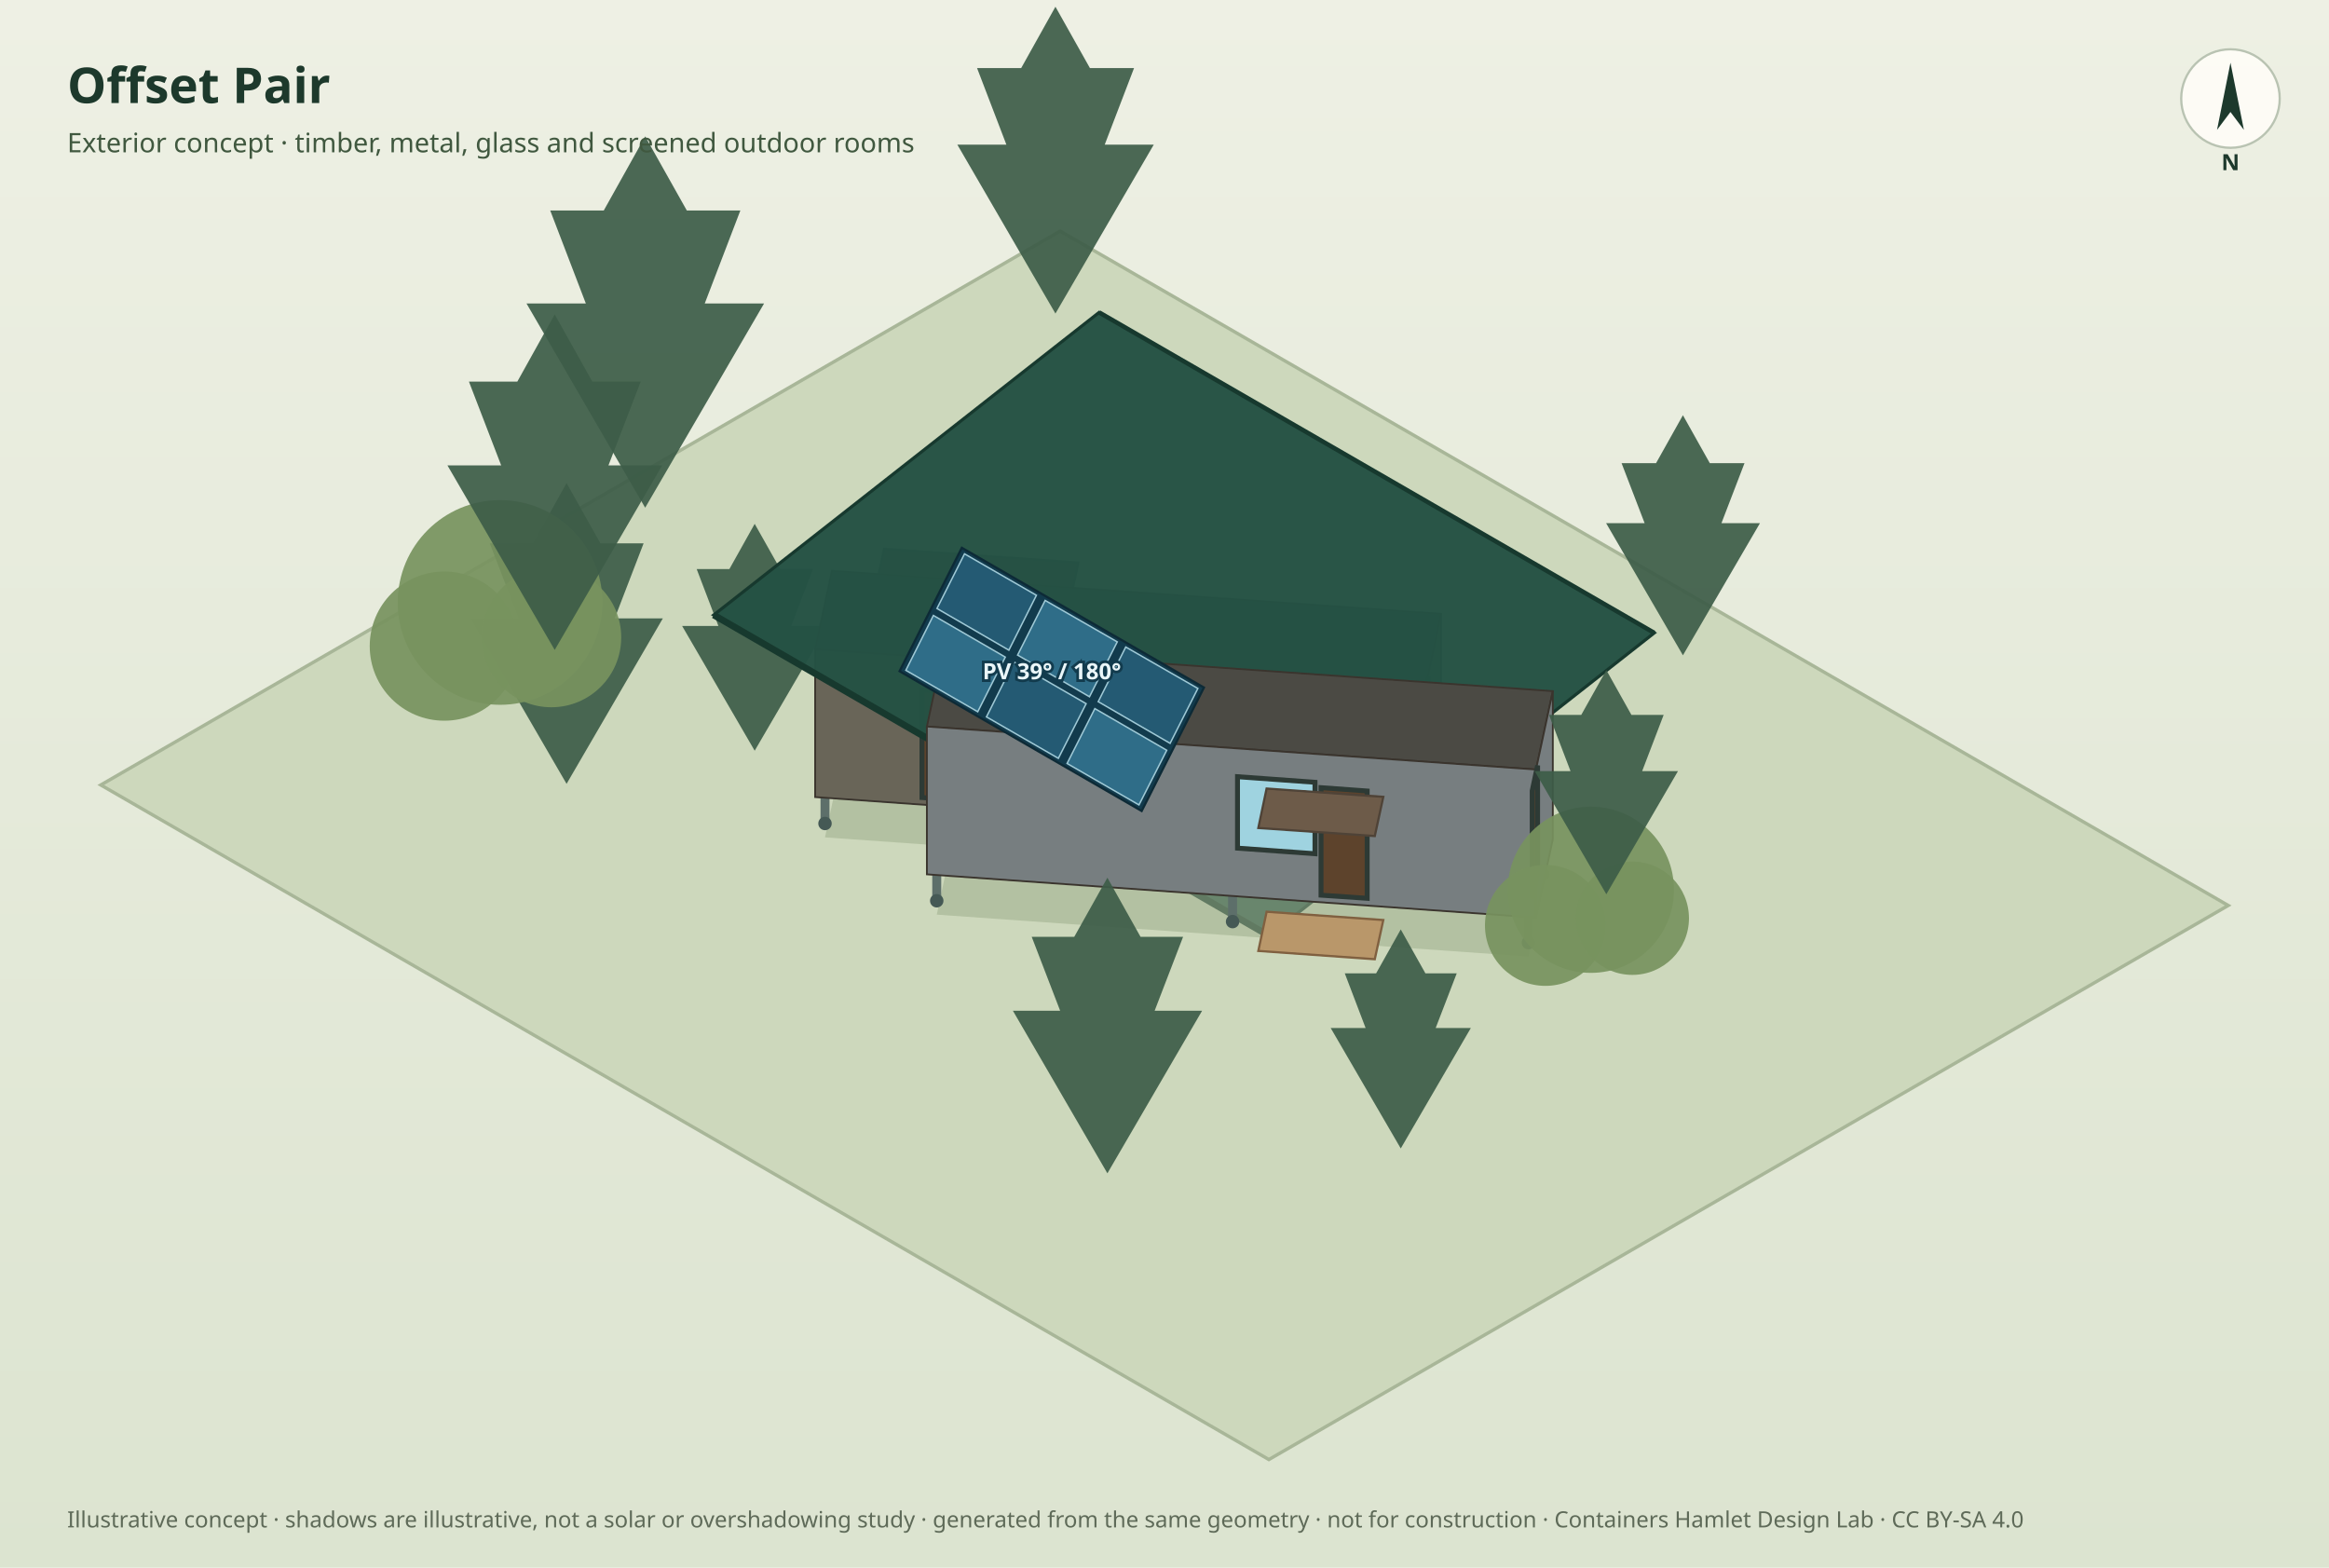
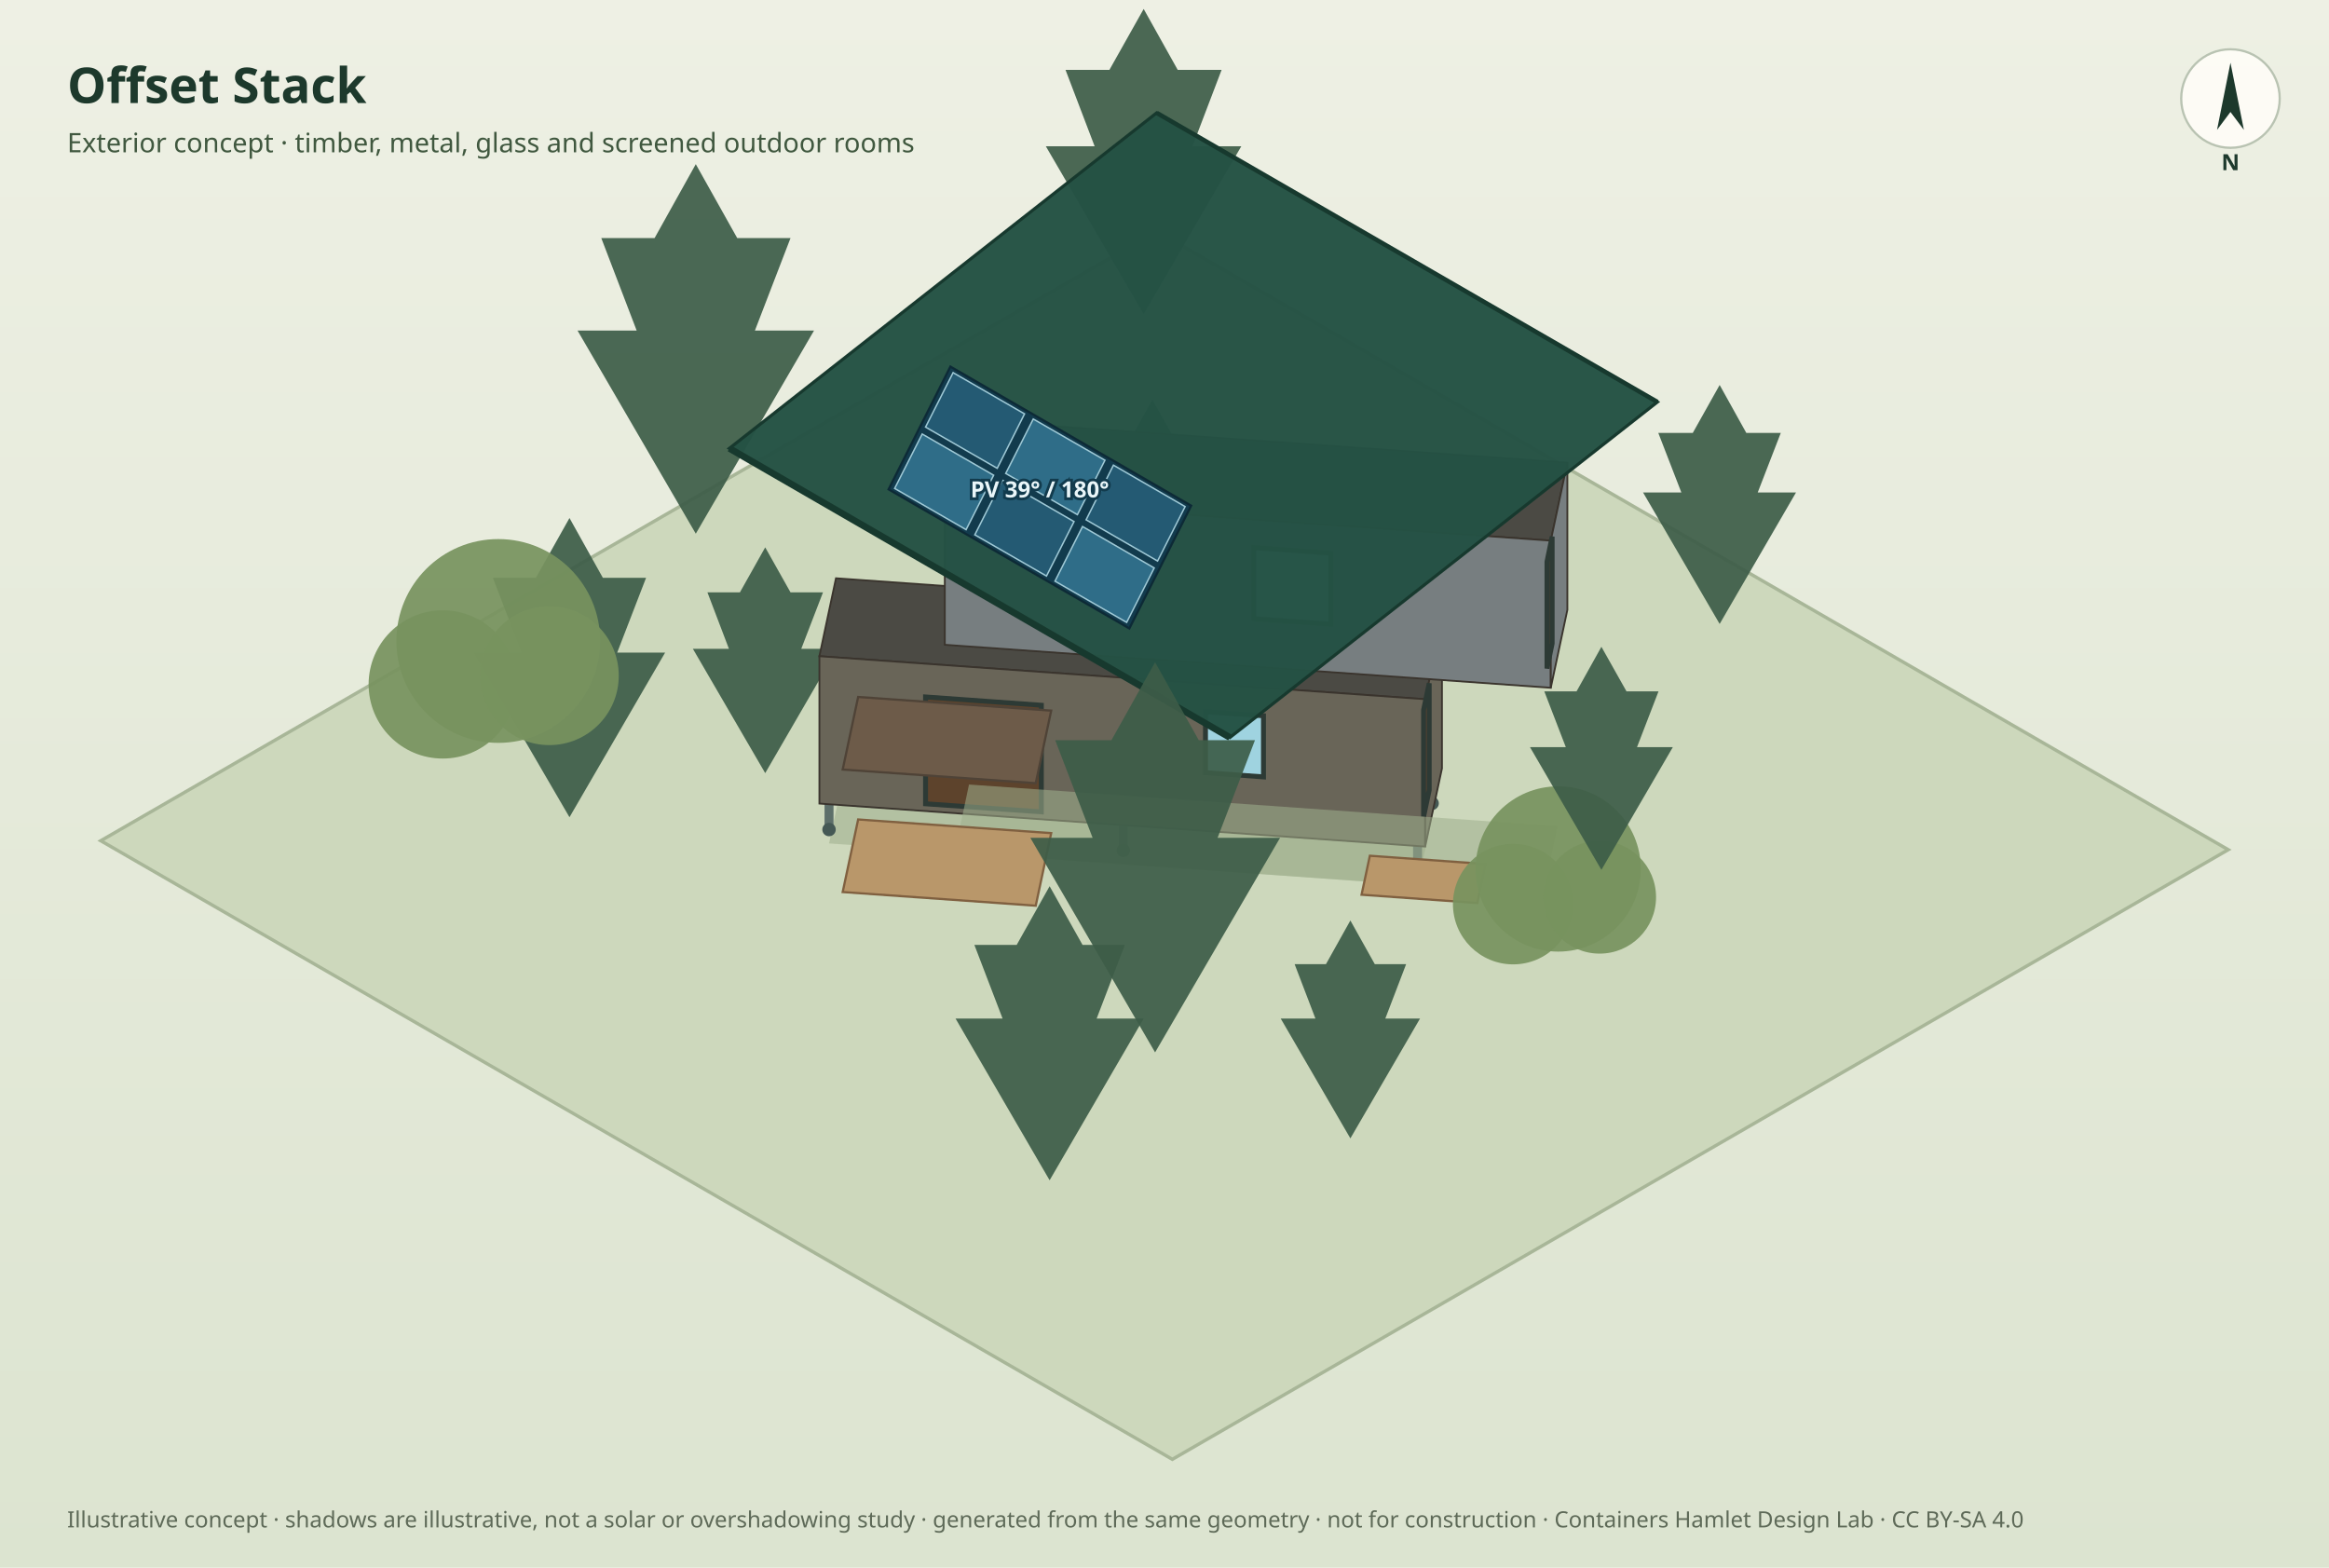
- <svg xmlns="http://www.w3.org/2000/svg" viewBox="0 0 1040 700" role="img" aria-labelledby="concept-hamlet-offset-stack-site-facing-t concept-hamlet-offset-stack-site-facing-d" data-plan-scale="17.8" data-plan-width="1040">
+ <svg xmlns="http://www.w3.org/2000/svg" viewBox="0 0 1040 700" role="img" aria-labelledby="concept-hamlet-offset-stack-site-facing-t concept-hamlet-offset-stack-site-facing-d" data-plan-scale="17.7" data-plan-width="1040">
  <defs>
    <linearGradient id="concept-hamlet-offset-stack-site-facing-sky" x1="0" y1="0" x2="0" y2="1">
      <stop offset="0" stop-color="#eef0e4" />
      <stop offset="1" stop-color="#dce4d0" />
    </linearGradient>
  </defs>
  <rect width="1040" height="700" fill="url(#concept-hamlet-offset-stack-site-facing-sky)" />
-   <path d="M473.4 103.2L995 404.3L566.6 651.7L45 350.5Z" fill="#cdd8bc" stroke="#a8b698" stroke-width="1.5" />
+   <path d="M516.5 103.2L995 379.4L523.5 651.6L45 375.4Z" fill="#cdd8bc" stroke="#a8b698" stroke-width="1.5" />
  <g fill="#3d5d48" fill-opacity="0.92">
-     <path d="M288.1 226.7L341.2 135.5L314.7 135.5L330.6 94L306.7 94L288.1 60.9L269.6 94L245.7 94L261.6 135.5L235.1 135.5Z" />
+     <path d="M310.7 238.3L363.5 147.6L337.1 147.6L353 106.3L329.2 106.3L310.7 73.3L292.3 106.3L268.5 106.3L284.3 147.6L257.9 147.6Z" />
  </g>
  <g fill="#3d5d48" fill-opacity="0.92">
-     <path d="M751.5 292.6L785.9 233.6L768.7 233.6L779 206.8L763.5 206.8L751.5 185.4L739.5 206.8L724.1 206.8L734.4 233.6L717.2 233.6Z" />
+     <path d="M767.9 278.6L802 219.9L784.9 219.9L795.2 193.3L779.8 193.3L767.9 171.9L755.9 193.3L740.5 193.3L750.8 219.9L733.7 219.9Z" />
  </g>
  <g fill="#3d5d48" fill-opacity="0.92">
-     <path d="M253 350L296 276.1L274.5 276.1L287.4 242.6L268.1 242.6L253 215.7L238 242.6L218.7 242.6L231.6 276.1L210.1 276.1Z" />
+     <path d="M254.3 364.9L297 291.4L275.6 291.4L288.5 258L269.2 258L254.3 231.3L239.3 258L220.1 258L232.9 291.4L211.5 291.4Z" />
+   </g>
+   <g fill="#3d5d48" fill-opacity="0.92">
+     <path d="M510.7 140.2L554.3 65.3L532.5 65.3L545.5 31.2L525.9 31.2L510.7 4L495.4 31.2L475.8 31.2L488.8 65.3L467 65.3Z" />
+   </g>
+   <g fill="#3d5d48" fill-opacity="0.92">
+     <path d="M341.7 345.2L373.9 289.7L357.8 289.7L367.5 264.5L353 264.5L341.7 244.4L330.4 264.5L315.9 264.5L325.5 289.7L309.4 289.7Z" />
+   </g>
+   <g fill="#3d5d48" fill-opacity="0.92">
+     <path d="M514.6 265.5L542.5 217.6L528.6 217.6L536.9 195.9L524.4 195.9L514.6 178.5L504.9 195.9L492.3 195.9L500.7 217.6L486.8 217.6Z" />
+   </g>
+   <path d="M376.7 346.3 639.5 364.9 633 395.3 370.2 376.6Z" fill="#9eae8d" fill-opacity="0.55" />
+   <line x1="376.7" y1="340.1" x2="376.7" y2="326.5" stroke="#5d6f6a" stroke-width="4" />
+   <circle cx="376.7" cy="340.1" r="3" fill="#455955" />
+   <line x1="639.5" y1="358.7" x2="639.5" y2="345.1" stroke="#5d6f6a" stroke-width="4" />
+   <circle cx="639.5" cy="358.7" r="3" fill="#455955" />
+   <line x1="633" y1="389.1" x2="633" y2="375.4" stroke="#5d6f6a" stroke-width="4" />
+   <circle cx="633" cy="389.1" r="3" fill="#455955" />
+   <line x1="370.2" y1="370.4" x2="370.2" y2="356.8" stroke="#5d6f6a" stroke-width="4" />
+   <circle cx="370.2" cy="370.4" r="3" fill="#455955" />
+   <line x1="508.1" y1="349.4" x2="508.1" y2="335.8" stroke="#5d6f6a" stroke-width="4" />
+   <circle cx="508.1" cy="349.4" r="3" fill="#455955" />
+   <line x1="501.6" y1="379.7" x2="501.6" y2="366.1" stroke="#5d6f6a" stroke-width="4" />
+   <circle cx="501.6" cy="379.7" r="3" fill="#455955" />
+   <path d="M373.3 258.2 643.9 277.4 636.4 312.2 365.9 293Z" fill="#4b4a44" stroke="#3a342d" stroke-width="0.8" />
+   <path d="M365.9 358.8 636.4 378 636.4 312.2 365.9 293Z" fill="#696558" stroke="#3a342d" stroke-width="0.8" />
+   <path d="M643.9 343.1 636.4 378 636.4 312.2 643.9 277.4Z" fill="#696558" stroke="#3a342d" stroke-width="0.8" />
+   <path d="M413.3 358.9 465 362.5 465 314.9 413.3 311.2Z" fill="#5d432c" stroke="#2d3a35" stroke-width="2.2" />
+   <path d="M538.3 345 564.2 346.9 564.2 319.6 538.3 317.8Z" fill="#9fd3e0" stroke="#2d3a35" stroke-width="2.2" />
+   <path d="M638.2 352.8 635.7 364.6 635.7 317 638.2 305.1Z" fill="#5d432c" stroke="#2d3a35" stroke-width="2.2" />
+   <path d="M432.7 350.3 695.5 368.9 689.1 399.2 426.3 380.6Z" fill="#9eae8d" fill-opacity="0.55" />
+   <text x="560.9" y="212.1" text-anchor="middle" font-family="system-ui, sans-serif" font-size="10" font-weight="800" fill="#1d392c" stroke="#faf8f2" stroke-width="2.4" paint-order="stroke">M2 · LEVEL 2</text>
+   <path d="M429.3 187.4 699.9 206.6 692.5 241.4 421.9 222.2Z" fill="#4b4a44" stroke="#3a342d" stroke-width="0.8" />
+   <path d="M421.9 287.9 692.5 307.1 692.5 241.4 421.9 222.2Z" fill="#777e80" stroke="#3a342d" stroke-width="0.8" />
+   <path d="M699.9 272.3 692.5 307.1 692.5 241.4 699.9 206.6Z" fill="#777e80" stroke="#3a342d" stroke-width="0.8" />
+   <path d="M559.9 276.3 594.3 278.7 594.3 247 559.9 244.5Z" fill="#9fd3e0" stroke="#2d3a35" stroke-width="2.2" />
+   <path d="M693.1 287.3 690.8 298.5 690.8 250.8 693.1 239.6Z" fill="#5d432c" stroke="#2d3a35" stroke-width="2.2" />
+   <path d="M325.7 200.2 549.2 329.3 740.1 179.5 516.5 50.4Z" fill="#245244" fill-opacity="0.97" stroke="#17392e" stroke-width="1.4" />
+   <path d="M325.7 200.2 549.2 329.3" stroke="#17392e" stroke-width="3" />
+   <path d="M740.1 179.5 516.5 50.4" stroke="#17392e" stroke-width="2" />
+   <path d="M383.2 365.9 469.4 372 462.5 404.4 376.3 398.3Z" fill="#b9976a" stroke="#806040" stroke-width="1" />
+   <path d="M383.2 311.2 469.4 317.3 462.5 349.7 376.3 343.6Z" fill="#6d5b49" stroke="#4f4337" stroke-width="1" />
+   <path d="M611.7 382.1 663.4 385.8 659.7 403.2 608 399.5Z" fill="#b9976a" stroke="#806040" stroke-width="1" />
+   <path d="M396.8 218.5 504.3 280.6 531.9 225.8 424.4 163.7Z" fill="#123b4d" stroke="#0d2a36" stroke-width="1" />
+   <path d="M399.5 218.1 431.4 236.5 443.7 212.2 411.8 193.8Z" fill="#2f6d88" stroke="#9fc9d6" stroke-width="0.65" />
+   <path d="M435.3 238.8 467.3 257.2 479.6 232.9 447.6 214.4Z" fill="#245a73" stroke="#9fc9d6" stroke-width="0.65" />
+   <path d="M471.1 259.5 503.1 277.9 515.4 253.6 483.4 235.1Z" fill="#2f6d88" stroke="#9fc9d6" stroke-width="0.65" />
+   <path d="M413.3 190.7 445.3 209.1 457.5 184.8 425.6 166.4Z" fill="#245a73" stroke="#9fc9d6" stroke-width="0.65" />
+   <path d="M449.1 211.4 481.1 229.8 493.4 205.5 461.4 187.1Z" fill="#2f6d88" stroke="#9fc9d6" stroke-width="0.65" />
+   <path d="M485 232.1 516.9 250.5 529.2 226.2 497.2 207.7Z" fill="#245a73" stroke="#9fc9d6" stroke-width="0.65" />
+   <text x="464.3" y="222.1" text-anchor="middle" font-family="system-ui, sans-serif" font-size="10" font-weight="800" fill="#eaf6f9" stroke="#123b4d" stroke-width="2.4" paint-order="stroke">PV 39° / 180°</text>
+   <g fill="#3d5d48" fill-opacity="0.92">
+     <path d="M603 508.3L634.1 454.8L618.6 454.8L627.9 430.5L613.9 430.5L603 411L592.1 430.5L578.1 430.5L587.4 454.8L571.9 454.8Z" />
  </g>
  <g fill="#78935f" fill-opacity="0.92">
-     <circle cx="223.3" cy="269" r="45.7" />
-     <circle cx="198.4" cy="288.5" r="33.3" />
-     <circle cx="246.2" cy="284.6" r="31.2" />
+     <circle cx="695.8" cy="388" r="36.9" />
+     <circle cx="675.7" cy="403.7" r="26.9" />
+     <circle cx="714.3" cy="400.6" r="25.2" />
  </g>
  <g fill="#3d5d48" fill-opacity="0.92">
-     <path d="M471.3 140L515.2 64.6L493.3 64.6L506.4 30.4L486.7 30.4L471.3 3L456 30.4L436.3 30.4L449.4 64.6L427.5 64.6Z" />
+     <path d="M715.1 388.4L747 333.6L731 333.6L740.6 308.7L726.3 308.7L715.1 288.8L704 308.7L689.6 308.7L699.2 333.6L683.2 333.6Z" />
+   </g>
+   <g fill="#78935f" fill-opacity="0.92">
+     <circle cx="222.5" cy="286.2" r="45.5" />
+     <circle cx="197.7" cy="305.6" r="33.1" />
+     <circle cx="245.3" cy="301.7" r="31" />
  </g>
  <g fill="#3d5d48" fill-opacity="0.92">
-     <path d="M337 335.2L369.5 279.5L353.3 279.5L363 254.1L348.4 254.1L337 233.9L325.7 254.1L311.1 254.1L320.8 279.5L304.6 279.5Z" />
+     <path d="M468.7 527L510.7 454.8L489.7 454.8L502.3 421.9L483.4 421.9L468.7 395.7L454 421.9L435.1 421.9L447.7 454.8L426.7 454.8Z" />
  </g>
  <g fill="#3d5d48" fill-opacity="0.92">
-     <path d="M247.7 290.2L295.7 207.8L271.7 207.8L286.1 170.4L264.5 170.4L247.7 140.4L231 170.4L209.4 170.4L223.8 207.8L199.8 207.8Z" />
+     <path d="M515.8 469.9L571.6 374.1L543.7 374.1L560.4 330.5L535.3 330.5L515.8 295.7L496.3 330.5L471.2 330.5L487.9 374.1L460.1 374.1Z" />
  </g>
-   <path d="M394.8 300.1 481.5 306.2 474.6 338.8 387.9 332.6Z" fill="#b9976a" stroke="#806040" stroke-width="1" />
-   <path d="M394.8 245.1 481.5 251.2 474.6 283.8 387.9 277.6Z" fill="#6d5b49" stroke="#4f4337" stroke-width="1" />
-   <path d="M374.9 343.4 639.1 362.1 632.6 392.6 368.4 373.9Z" fill="#9eae8d" fill-opacity="0.55" />
-   <line x1="374.9" y1="337.2" x2="374.9" y2="323.5" stroke="#5d6f6a" stroke-width="4" />
-   <circle cx="374.9" cy="337.2" r="3" fill="#455955" />
-   <line x1="639.1" y1="355.9" x2="639.1" y2="342.2" stroke="#5d6f6a" stroke-width="4" />
-   <circle cx="639.1" cy="355.9" r="3" fill="#455955" />
-   <line x1="632.6" y1="386.4" x2="632.6" y2="372.7" stroke="#5d6f6a" stroke-width="4" />
-   <circle cx="632.6" cy="386.4" r="3" fill="#455955" />
-   <line x1="368.4" y1="367.7" x2="368.4" y2="354" stroke="#5d6f6a" stroke-width="4" />
-   <circle cx="368.4" cy="367.7" r="3" fill="#455955" />
-   <line x1="507" y1="346.5" x2="507" y2="332.8" stroke="#5d6f6a" stroke-width="4" />
-   <circle cx="507" cy="346.5" r="3" fill="#455955" />
-   <line x1="500.5" y1="377" x2="500.5" y2="363.3" stroke="#5d6f6a" stroke-width="4" />
-   <circle cx="500.5" cy="377" r="3" fill="#455955" />
-   <path d="M371.5 254.9 643.5 274.1 636.1 309.1 364 289.9Z" fill="#4b4a44" stroke="#3a342d" stroke-width="0.8" />
-   <path d="M364 355.9 636.1 375.2 636.1 309.1 364 289.9Z" fill="#696558" stroke="#3a342d" stroke-width="0.8" />
-   <path d="M643.5 340.2 636.1 375.2 636.1 309.1 643.5 274.1Z" fill="#696558" stroke="#3a342d" stroke-width="0.8" />
-   <path d="M411.7 356.1 463.7 359.7 463.7 311.8 411.7 308.1Z" fill="#5d432c" stroke="#2d3a35" stroke-width="2.2" />
-   <path d="M537.4 342.1 563.4 344 563.4 316.6 537.4 314.8Z" fill="#9fd3e0" stroke="#2d3a35" stroke-width="2.2" />
-   <path d="M637.8 349.9 635.3 361.8 635.3 313.9 637.8 302Z" fill="#5d432c" stroke="#2d3a35" stroke-width="2.2" />
-   <path d="M318.7 274.6 566.6 417.8 738.7 282.6 490.8 139.5Z" fill="#245244" fill-opacity="0.97" stroke="#17392e" stroke-width="1.4" />
-   <path d="M318.7 274.6 566.6 417.8" stroke="#17392e" stroke-width="3" />
-   <path d="M738.7 282.6 490.8 139.5" stroke="#17392e" stroke-width="2" />
-   <path d="M424.8 377.9 689 396.6 682.5 427.1 418.3 408.4Z" fill="#9eae8d" fill-opacity="0.55" />
-   <line x1="424.8" y1="371.7" x2="424.8" y2="358" stroke="#5d6f6a" stroke-width="4" />
-   <circle cx="424.8" cy="371.7" r="3" fill="#455955" />
-   <line x1="689" y1="390.4" x2="689" y2="376.7" stroke="#5d6f6a" stroke-width="4" />
-   <circle cx="689" cy="390.4" r="3" fill="#455955" />
-   <line x1="682.5" y1="420.9" x2="682.5" y2="407.2" stroke="#5d6f6a" stroke-width="4" />
-   <circle cx="682.5" cy="420.9" r="3" fill="#455955" />
-   <line x1="418.3" y1="402.2" x2="418.3" y2="388.5" stroke="#5d6f6a" stroke-width="4" />
-   <circle cx="418.3" cy="402.2" r="3" fill="#455955" />
-   <line x1="556.9" y1="381" x2="556.9" y2="367.3" stroke="#5d6f6a" stroke-width="4" />
-   <circle cx="556.9" cy="381" r="3" fill="#455955" />
-   <line x1="550.4" y1="411.5" x2="550.4" y2="397.8" stroke="#5d6f6a" stroke-width="4" />
-   <circle cx="550.4" cy="411.5" r="3" fill="#455955" />
-   <path d="M421.4 289.4 693.4 308.6 685.9 343.6 413.9 324.4Z" fill="#4b4a44" stroke="#3a342d" stroke-width="0.8" />
-   <path d="M413.9 390.4 685.9 409.7 685.9 343.6 413.9 324.4Z" fill="#777e80" stroke="#3a342d" stroke-width="0.8" />
-   <path d="M693.4 374.7 685.9 409.7 685.9 343.6 693.4 308.6Z" fill="#777e80" stroke="#3a342d" stroke-width="0.8" />
-   <path d="M552.6 378.7 587.2 381.2 587.2 349.3 552.6 346.8Z" fill="#9fd3e0" stroke="#2d3a35" stroke-width="2.2" />
-   <path d="M686.6 389.8 684.2 401 684.2 353.1 686.6 341.8Z" fill="#5d432c" stroke="#2d3a35" stroke-width="2.2" />
-   <path d="M589.9 399.7 610.5 401.1 610.5 353.2 589.9 351.7Z" fill="#5d432c" stroke="#2d3a35" stroke-width="2.2" />
-   <path d="M565.6 407.1 617.7 410.8 613.9 428.3 561.9 424.6Z" fill="#b9976a" stroke="#806040" stroke-width="1" />
-   <path d="M565.6 352.1 617.7 355.8 613.9 373.3 561.9 369.7Z" fill="#6d5b49" stroke="#4f4337" stroke-width="1" />
-   <path d="M401.7 299.7 509.8 362.1 537.6 307 429.5 244.6Z" fill="#123b4d" stroke="#0d2a36" stroke-width="1" />
-   <path d="M404.5 299.3 436.6 317.8 448.9 293.4 416.8 274.8Z" fill="#2f6d88" stroke="#9fc9d6" stroke-width="0.65" />
-   <path d="M440.5 320.1 472.6 338.6 485 314.2 452.8 295.6Z" fill="#245a73" stroke="#9fc9d6" stroke-width="0.65" />
-   <path d="M476.5 340.9 508.6 359.4 521 335 488.9 316.4Z" fill="#2f6d88" stroke="#9fc9d6" stroke-width="0.65" />
-   <path d="M418.4 271.7 450.5 290.3 462.8 265.8 430.7 247.3Z" fill="#245a73" stroke="#9fc9d6" stroke-width="0.65" />
-   <path d="M454.4 292.5 486.5 311.1 498.9 286.6 466.7 268.1Z" fill="#2f6d88" stroke="#9fc9d6" stroke-width="0.65" />
-   <path d="M490.4 313.3 522.5 331.9 534.9 307.4 502.7 288.9Z" fill="#245a73" stroke="#9fc9d6" stroke-width="0.65" />
-   <text x="469.7" y="303.3" text-anchor="middle" font-family="system-ui, sans-serif" font-size="10" font-weight="800" fill="#eaf6f9" stroke="#123b4d" stroke-width="2.4" paint-order="stroke">PV 39° / 180°</text>
-   <g fill="#3d5d48" fill-opacity="0.92">
-     <path d="M625.5 512.8L656.8 459L641.1 459L650.5 434.6L636.5 434.6L625.5 415L614.5 434.6L600.5 434.6L609.8 459L594.2 459Z" />
-   </g>
-   <g fill="#78935f" fill-opacity="0.92">
-     <circle cx="710.4" cy="397.3" r="37.1" />
-     <circle cx="690.1" cy="413.2" r="27" />
-     <circle cx="728.9" cy="410" r="25.3" />
-   </g>
-   <g fill="#3d5d48" fill-opacity="0.92">
-     <path d="M717.3 399.3L749.3 344.3L733.3 344.3L742.9 319.2L728.5 319.2L717.3 299.2L706.1 319.2L691.7 319.2L701.3 344.3L685.3 344.3Z" />
-   </g>
-   <g fill="#3d5d48" fill-opacity="0.92">
-     <path d="M494.5 523.9L536.8 451.3L515.6 451.3L528.3 418.3L509.3 418.3L494.5 391.9L479.7 418.3L460.7 418.3L473.4 451.3L452.3 451.3Z" />
-   </g>
-   <text x="30" y="46" font-family="system-ui, sans-serif" font-size="22" font-weight="800" fill="#1d392c">Offset Pair</text>
+   <text x="30" y="46" font-family="system-ui, sans-serif" font-size="22" font-weight="800" fill="#1d392c">Offset Stack</text>
  <text x="30" y="68" font-family="system-ui, sans-serif" font-size="12" fill="#40583f">Exterior concept · timber, metal, glass and screened outdoor rooms</text>
  <g aria-hidden="true">
    <circle cx="996" cy="44" r="22" fill="#fffdf7" fill-opacity="0.9" stroke="#b9c3b2" />
    <path d="M996 28l6 30l-6 -8l-6 8z" fill="#1d392c" />
    <text x="996" y="76" text-anchor="middle" font-size="10" font-weight="700" font-family="system-ui, sans-serif" fill="#1d392c">N</text>
  </g>
  <text x="30" y="682" font-family="system-ui, sans-serif" font-size="10" fill="#5e6a58">Illustrative concept · shadows are illustrative, not a solar or overshadowing study · generated from the same geometry · not for construction · Containers Hamlet Design Lab · CC BY-SA 4.0</text>
</svg>
